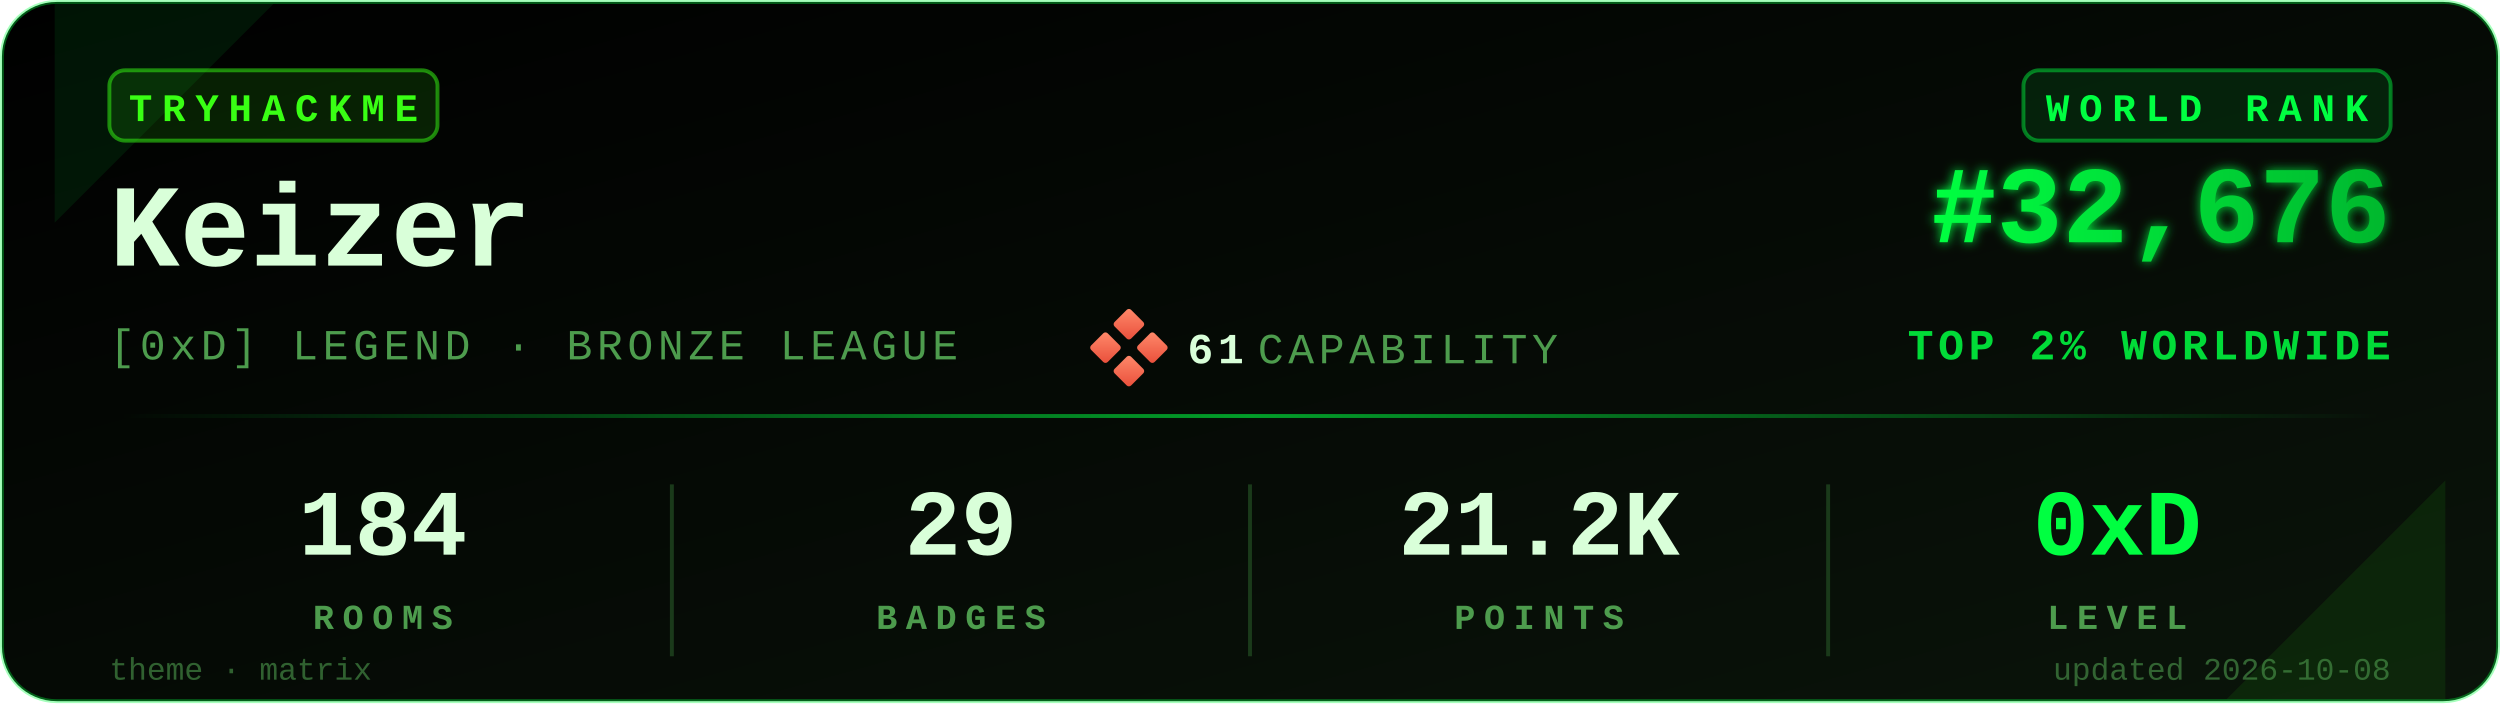
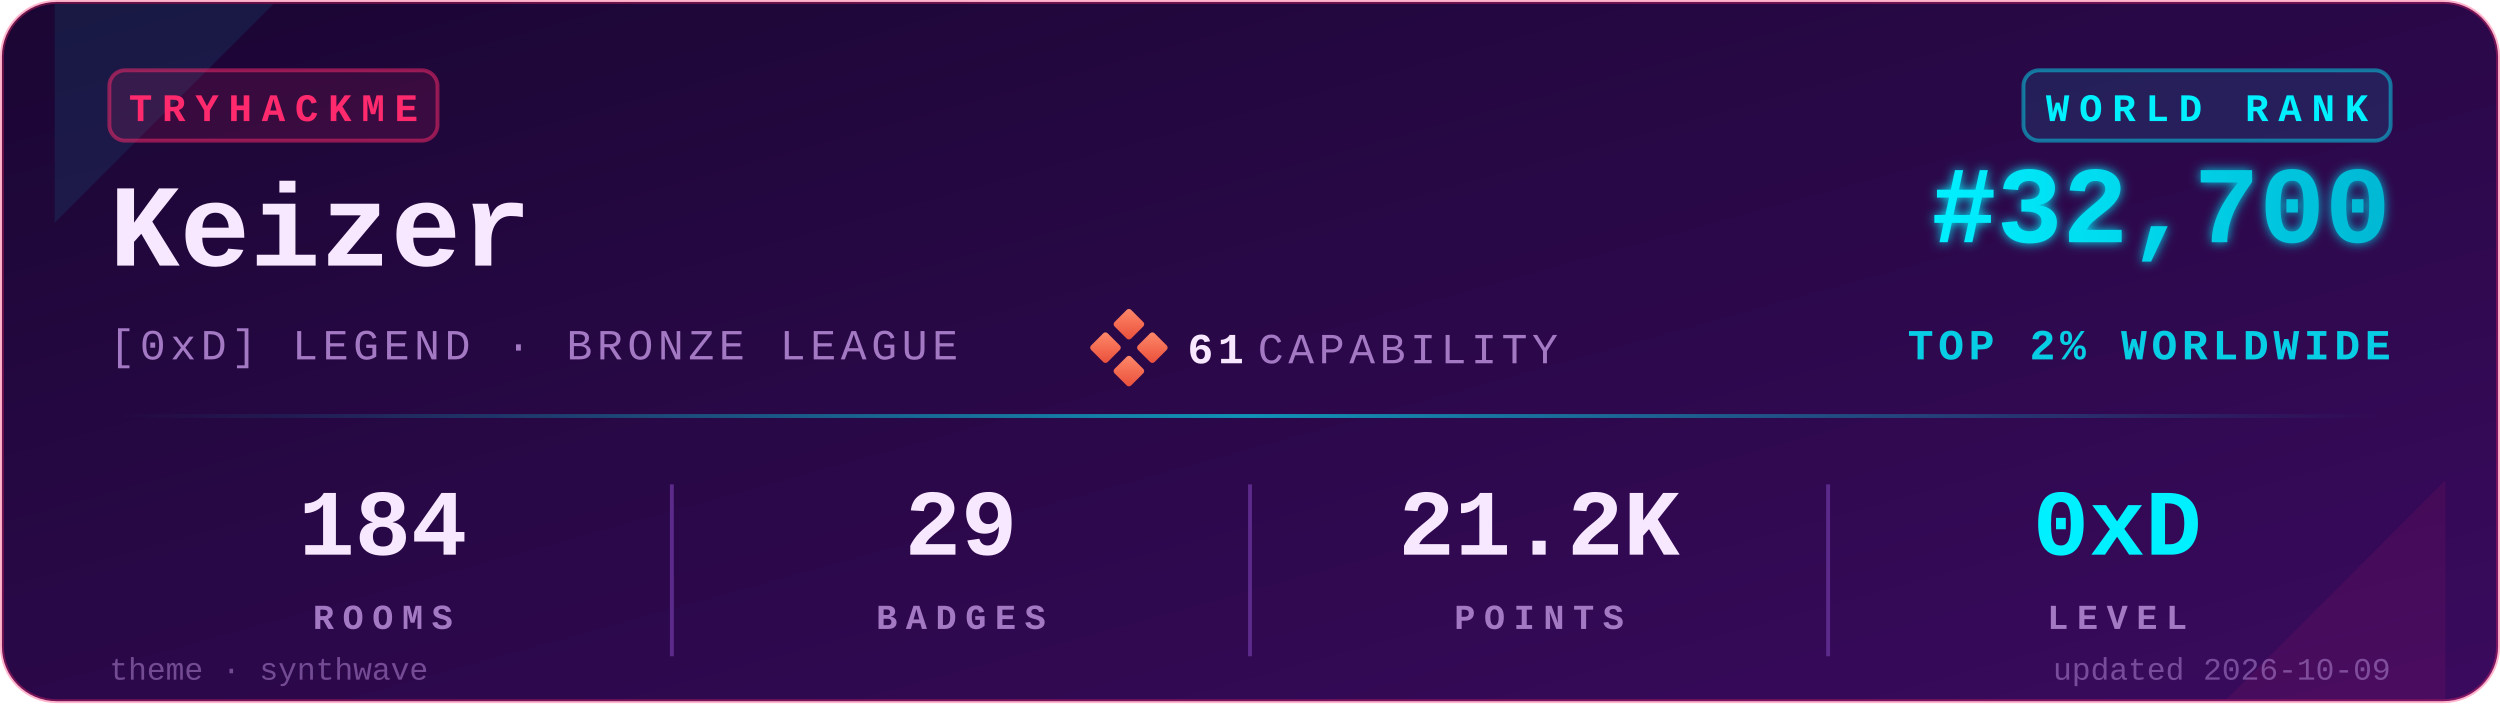
<svg xmlns="http://www.w3.org/2000/svg" viewBox="0 0 640 180" width="640" height="180" role="img" aria-label="TryHackMe stats for Keizer">
  <defs>
    <linearGradient id="bgGrad" x1="0" y1="0" x2="1" y2="1">
-       <stop offset="0%" stop-color="#000000" />
-       <stop offset="100%" stop-color="#0a140a" />
+       <stop offset="0%" stop-color="#1a0633" />
+       <stop offset="100%" stop-color="#3a0a5e" />
    </linearGradient>
    <linearGradient id="rankGrad" x1="0" y1="0" x2="1" y2="0">
-       <stop offset="0%" stop-color="#00FF41" />
-       <stop offset="100%" stop-color="#00B82E" />
+       <stop offset="0%" stop-color="#00F0FF" />
+       <stop offset="100%" stop-color="#00B8D4" />
    </linearGradient>
    <linearGradient id="accentGrad" x1="0" y1="0" x2="1" y2="0">
-       <stop offset="0%" stop-color="#00FF41" stop-opacity="0" />
-       <stop offset="50%" stop-color="#00FF41" stop-opacity="0.6" />
-       <stop offset="100%" stop-color="#00FF41" stop-opacity="0" />
+       <stop offset="0%" stop-color="#00F0FF" stop-opacity="0" />
+       <stop offset="50%" stop-color="#00F0FF" stop-opacity="0.6" />
+       <stop offset="100%" stop-color="#00F0FF" stop-opacity="0" />
    </linearGradient>
    <linearGradient id="capGrad" x1="0" y1="0" x2="1" y2="1">
      <stop offset="0%" stop-color="#ff8a6b" />
      <stop offset="100%" stop-color="#e94e3a" />
    </linearGradient>
    <filter id="glow" x="-20%" y="-20%" width="140%" height="140%">
      <feGaussianBlur stdDeviation="1.4" result="b" />
      <feMerge>
        <feMergeNode in="b" />
        <feMergeNode in="SourceGraphic" />
      </feMerge>
    </filter>
  </defs>
-   <rect x="0.5" y="0.5" width="639" height="179" rx="14" ry="14" fill="url(#bgGrad)" stroke="#00FF41" stroke-opacity="0.35" stroke-width="1" />
-   <path d="M 14,1 L 70,1 L 14,57 Z" fill="#00FF41" opacity="0.08" />
-   <path d="M 626,179 L 570,179 L 626,123 Z" fill="#39FF14" opacity="0.08" />
+   <rect x="0.5" y="0.5" width="639" height="179" rx="14" ry="14" fill="url(#bgGrad)" stroke="#FF2A6D" stroke-opacity="0.35" stroke-width="1" />
+   <path d="M 14,1 L 70,1 L 14,57 Z" fill="#00F0FF" opacity="0.08" />
+   <path d="M 626,179 L 570,179 L 626,123 Z" fill="#FF2A6D" opacity="0.08" />
  <g transform="translate(28,18)">
-     <rect x="0" y="0" width="84" height="18" rx="4" ry="4" fill="#39FF14" fill-opacity="0.12" stroke="#39FF14" stroke-opacity="0.5" />
-     <text x="42" y="13" fill="#39FF14" font-family="ui-monospace,'SF Mono','Menlo','Cascadia Code','Consolas','Liberation Mono',monospace" font-size="10" font-weight="700" letter-spacing="2.5" text-anchor="middle">TRYHACKME</text>
+     <rect x="0" y="0" width="84" height="18" rx="4" ry="4" fill="#FF2A6D" fill-opacity="0.12" stroke="#FF2A6D" stroke-opacity="0.5" />
+     <text x="42" y="13" fill="#FF2A6D" font-family="ui-monospace,'SF Mono','Menlo','Cascadia Code','Consolas','Liberation Mono',monospace" font-size="10" font-weight="700" letter-spacing="2.5" text-anchor="middle">TRYHACKME</text>
  </g>
-   <text x="28" y="68" fill="#D9FFD9" font-family="ui-monospace,'SF Mono','Menlo','Cascadia Code','Consolas','Liberation Mono',monospace" font-size="30" font-weight="700">Keizer</text>
-   <text x="28" y="92" fill="#4D9C4D" font-family="ui-monospace,'SF Mono','Menlo','Cascadia Code','Consolas','Liberation Mono',monospace" font-size="11" font-weight="500" letter-spacing="1.2">[0xD] LEGEND · BRONZE LEAGUE</text>
+   <text x="28" y="68" fill="#F8E8FF" font-family="ui-monospace,'SF Mono','Menlo','Cascadia Code','Consolas','Liberation Mono',monospace" font-size="30" font-weight="700">Keizer</text>
+   <text x="28" y="92" fill="#A479C4" font-family="ui-monospace,'SF Mono','Menlo','Cascadia Code','Consolas','Liberation Mono',monospace" font-size="11" font-weight="500" letter-spacing="1.2">[0xD] LEGEND · BRONZE LEAGUE</text>
  <g transform="translate(280,80)">
    <rect x="6" y="0" width="6" height="6" rx="0.8" fill="url(#capGrad)" transform="rotate(45 9 3)" />
    <rect x="0" y="6" width="6" height="6" rx="0.8" fill="url(#capGrad)" transform="rotate(45 3 9)" />
    <rect x="12" y="6" width="6" height="6" rx="0.8" fill="url(#capGrad)" transform="rotate(45 15 9)" />
    <rect x="6" y="12" width="6" height="6" rx="0.8" fill="url(#capGrad)" transform="rotate(45 9 15)" />
-     <text x="24" y="13" fill="#D9FFD9" font-family="ui-monospace,'SF Mono','Menlo','Cascadia Code','Consolas','Liberation Mono',monospace" font-size="11" font-weight="700" letter-spacing="1.2">61</text>
-     <text x="42" y="13" fill="#4D9C4D" font-family="ui-monospace,'SF Mono','Menlo','Cascadia Code','Consolas','Liberation Mono',monospace" font-size="11" font-weight="500" letter-spacing="1.2">CAPABILITY</text>
+     <text x="24" y="13" fill="#F8E8FF" font-family="ui-monospace,'SF Mono','Menlo','Cascadia Code','Consolas','Liberation Mono',monospace" font-size="11" font-weight="700" letter-spacing="1.2">61</text>
+     <text x="42" y="13" fill="#A479C4" font-family="ui-monospace,'SF Mono','Menlo','Cascadia Code','Consolas','Liberation Mono',monospace" font-size="11" font-weight="500" letter-spacing="1.2">CAPABILITY</text>
  </g>
  <g transform="translate(612,18)">
-     <rect x="-94" y="0" width="94" height="18" rx="4" ry="4" fill="#00FF41" fill-opacity="0.10" stroke="#00FF41" stroke-opacity="0.45" />
-     <text x="-47" y="13" fill="#00FF41" font-family="ui-monospace,'SF Mono','Menlo','Cascadia Code','Consolas','Liberation Mono',monospace" font-size="10" font-weight="700" letter-spacing="2.5" text-anchor="middle">WORLD RANK</text>
+     <rect x="-94" y="0" width="94" height="18" rx="4" ry="4" fill="#00F0FF" fill-opacity="0.10" stroke="#00F0FF" stroke-opacity="0.45" />
+     <text x="-47" y="13" fill="#00F0FF" font-family="ui-monospace,'SF Mono','Menlo','Cascadia Code','Consolas','Liberation Mono',monospace" font-size="10" font-weight="700" letter-spacing="2.5" text-anchor="middle">WORLD RANK</text>
  </g>
-   <text x="612" y="62" fill="url(#rankGrad)" font-family="ui-monospace,'SF Mono','Menlo','Cascadia Code','Consolas','Liberation Mono',monospace" font-size="28" font-weight="700" text-anchor="end" filter="url(#glow)">#32,676</text>
-   <text x="612" y="92" fill="#00FF41" fill-opacity="0.85" font-family="ui-monospace,'SF Mono','Menlo','Cascadia Code','Consolas','Liberation Mono',monospace" font-size="11" font-weight="600" letter-spacing="1.2" text-anchor="end">TOP 2% WORLDWIDE</text>
+   <text x="612" y="62" fill="url(#rankGrad)" font-family="ui-monospace,'SF Mono','Menlo','Cascadia Code','Consolas','Liberation Mono',monospace" font-size="28" font-weight="700" text-anchor="end" filter="url(#glow)">#32,700</text>
+   <text x="612" y="92" fill="#00F0FF" fill-opacity="0.85" font-family="ui-monospace,'SF Mono','Menlo','Cascadia Code','Consolas','Liberation Mono',monospace" font-size="11" font-weight="600" letter-spacing="1.2" text-anchor="end">TOP 2% WORLDWIDE</text>
  <rect x="28" y="106" width="584" height="1" fill="url(#accentGrad)" />
  <g font-family="ui-monospace,'SF Mono','Menlo','Cascadia Code','Consolas','Liberation Mono',monospace" text-anchor="middle">
-     <text x="98" y="142" fill="#D9FFD9" font-size="24" font-weight="700">184</text>
-     <text x="98" y="161" fill="#4D9C4D" font-size="9" font-weight="600" letter-spacing="2.2">ROOMS</text>
-     <text x="246" y="142" fill="#D9FFD9" font-size="24" font-weight="700">29</text>
-     <text x="246" y="161" fill="#4D9C4D" font-size="9" font-weight="600" letter-spacing="2.2">BADGES</text>
-     <text x="394" y="142" fill="#D9FFD9" font-size="24" font-weight="700">21.2K</text>
-     <text x="394" y="161" fill="#4D9C4D" font-size="9" font-weight="600" letter-spacing="2.2">POINTS</text>
-     <text x="542" y="142" fill="#00FF41" font-size="24" font-weight="700">0xD</text>
-     <text x="542" y="161" fill="#4D9C4D" font-size="9" font-weight="600" letter-spacing="2.2">LEVEL</text>
+     <text x="98" y="142" fill="#F8E8FF" font-size="24" font-weight="700">184</text>
+     <text x="98" y="161" fill="#A479C4" font-size="9" font-weight="600" letter-spacing="2.2">ROOMS</text>
+     <text x="246" y="142" fill="#F8E8FF" font-size="24" font-weight="700">29</text>
+     <text x="246" y="161" fill="#A479C4" font-size="9" font-weight="600" letter-spacing="2.2">BADGES</text>
+     <text x="394" y="142" fill="#F8E8FF" font-size="24" font-weight="700">21.2K</text>
+     <text x="394" y="161" fill="#A479C4" font-size="9" font-weight="600" letter-spacing="2.2">POINTS</text>
+     <text x="542" y="142" fill="#00F0FF" font-size="24" font-weight="700">0xD</text>
+     <text x="542" y="161" fill="#A479C4" font-size="9" font-weight="600" letter-spacing="2.2">LEVEL</text>
  </g>
-   <line x1="172" y1="124" x2="172" y2="168" stroke="#1a3a1a" stroke-width="1" />
-   <line x1="320" y1="124" x2="320" y2="168" stroke="#1a3a1a" stroke-width="1" />
-   <line x1="468" y1="124" x2="468" y2="168" stroke="#1a3a1a" stroke-width="1" />
-   <text x="28" y="174" fill="#4D9C4D" fill-opacity="0.6" font-family="ui-monospace,'SF Mono','Menlo','Cascadia Code','Consolas','Liberation Mono',monospace" font-size="8" font-weight="500">theme · matrix</text>
-   <text x="612" y="174" fill="#4D9C4D" fill-opacity="0.6" font-family="ui-monospace,'SF Mono','Menlo','Cascadia Code','Consolas','Liberation Mono',monospace" font-size="8" font-weight="500" text-anchor="end">updated 2026-10-08</text>
+   <line x1="172" y1="124" x2="172" y2="168" stroke="#5C2A8A" stroke-width="1" />
+   <line x1="320" y1="124" x2="320" y2="168" stroke="#5C2A8A" stroke-width="1" />
+   <line x1="468" y1="124" x2="468" y2="168" stroke="#5C2A8A" stroke-width="1" />
+   <text x="28" y="174" fill="#A479C4" fill-opacity="0.6" font-family="ui-monospace,'SF Mono','Menlo','Cascadia Code','Consolas','Liberation Mono',monospace" font-size="8" font-weight="500">theme · synthwave</text>
+   <text x="612" y="174" fill="#A479C4" fill-opacity="0.6" font-family="ui-monospace,'SF Mono','Menlo','Cascadia Code','Consolas','Liberation Mono',monospace" font-size="8" font-weight="500" text-anchor="end">updated 2026-10-09</text>
</svg>
